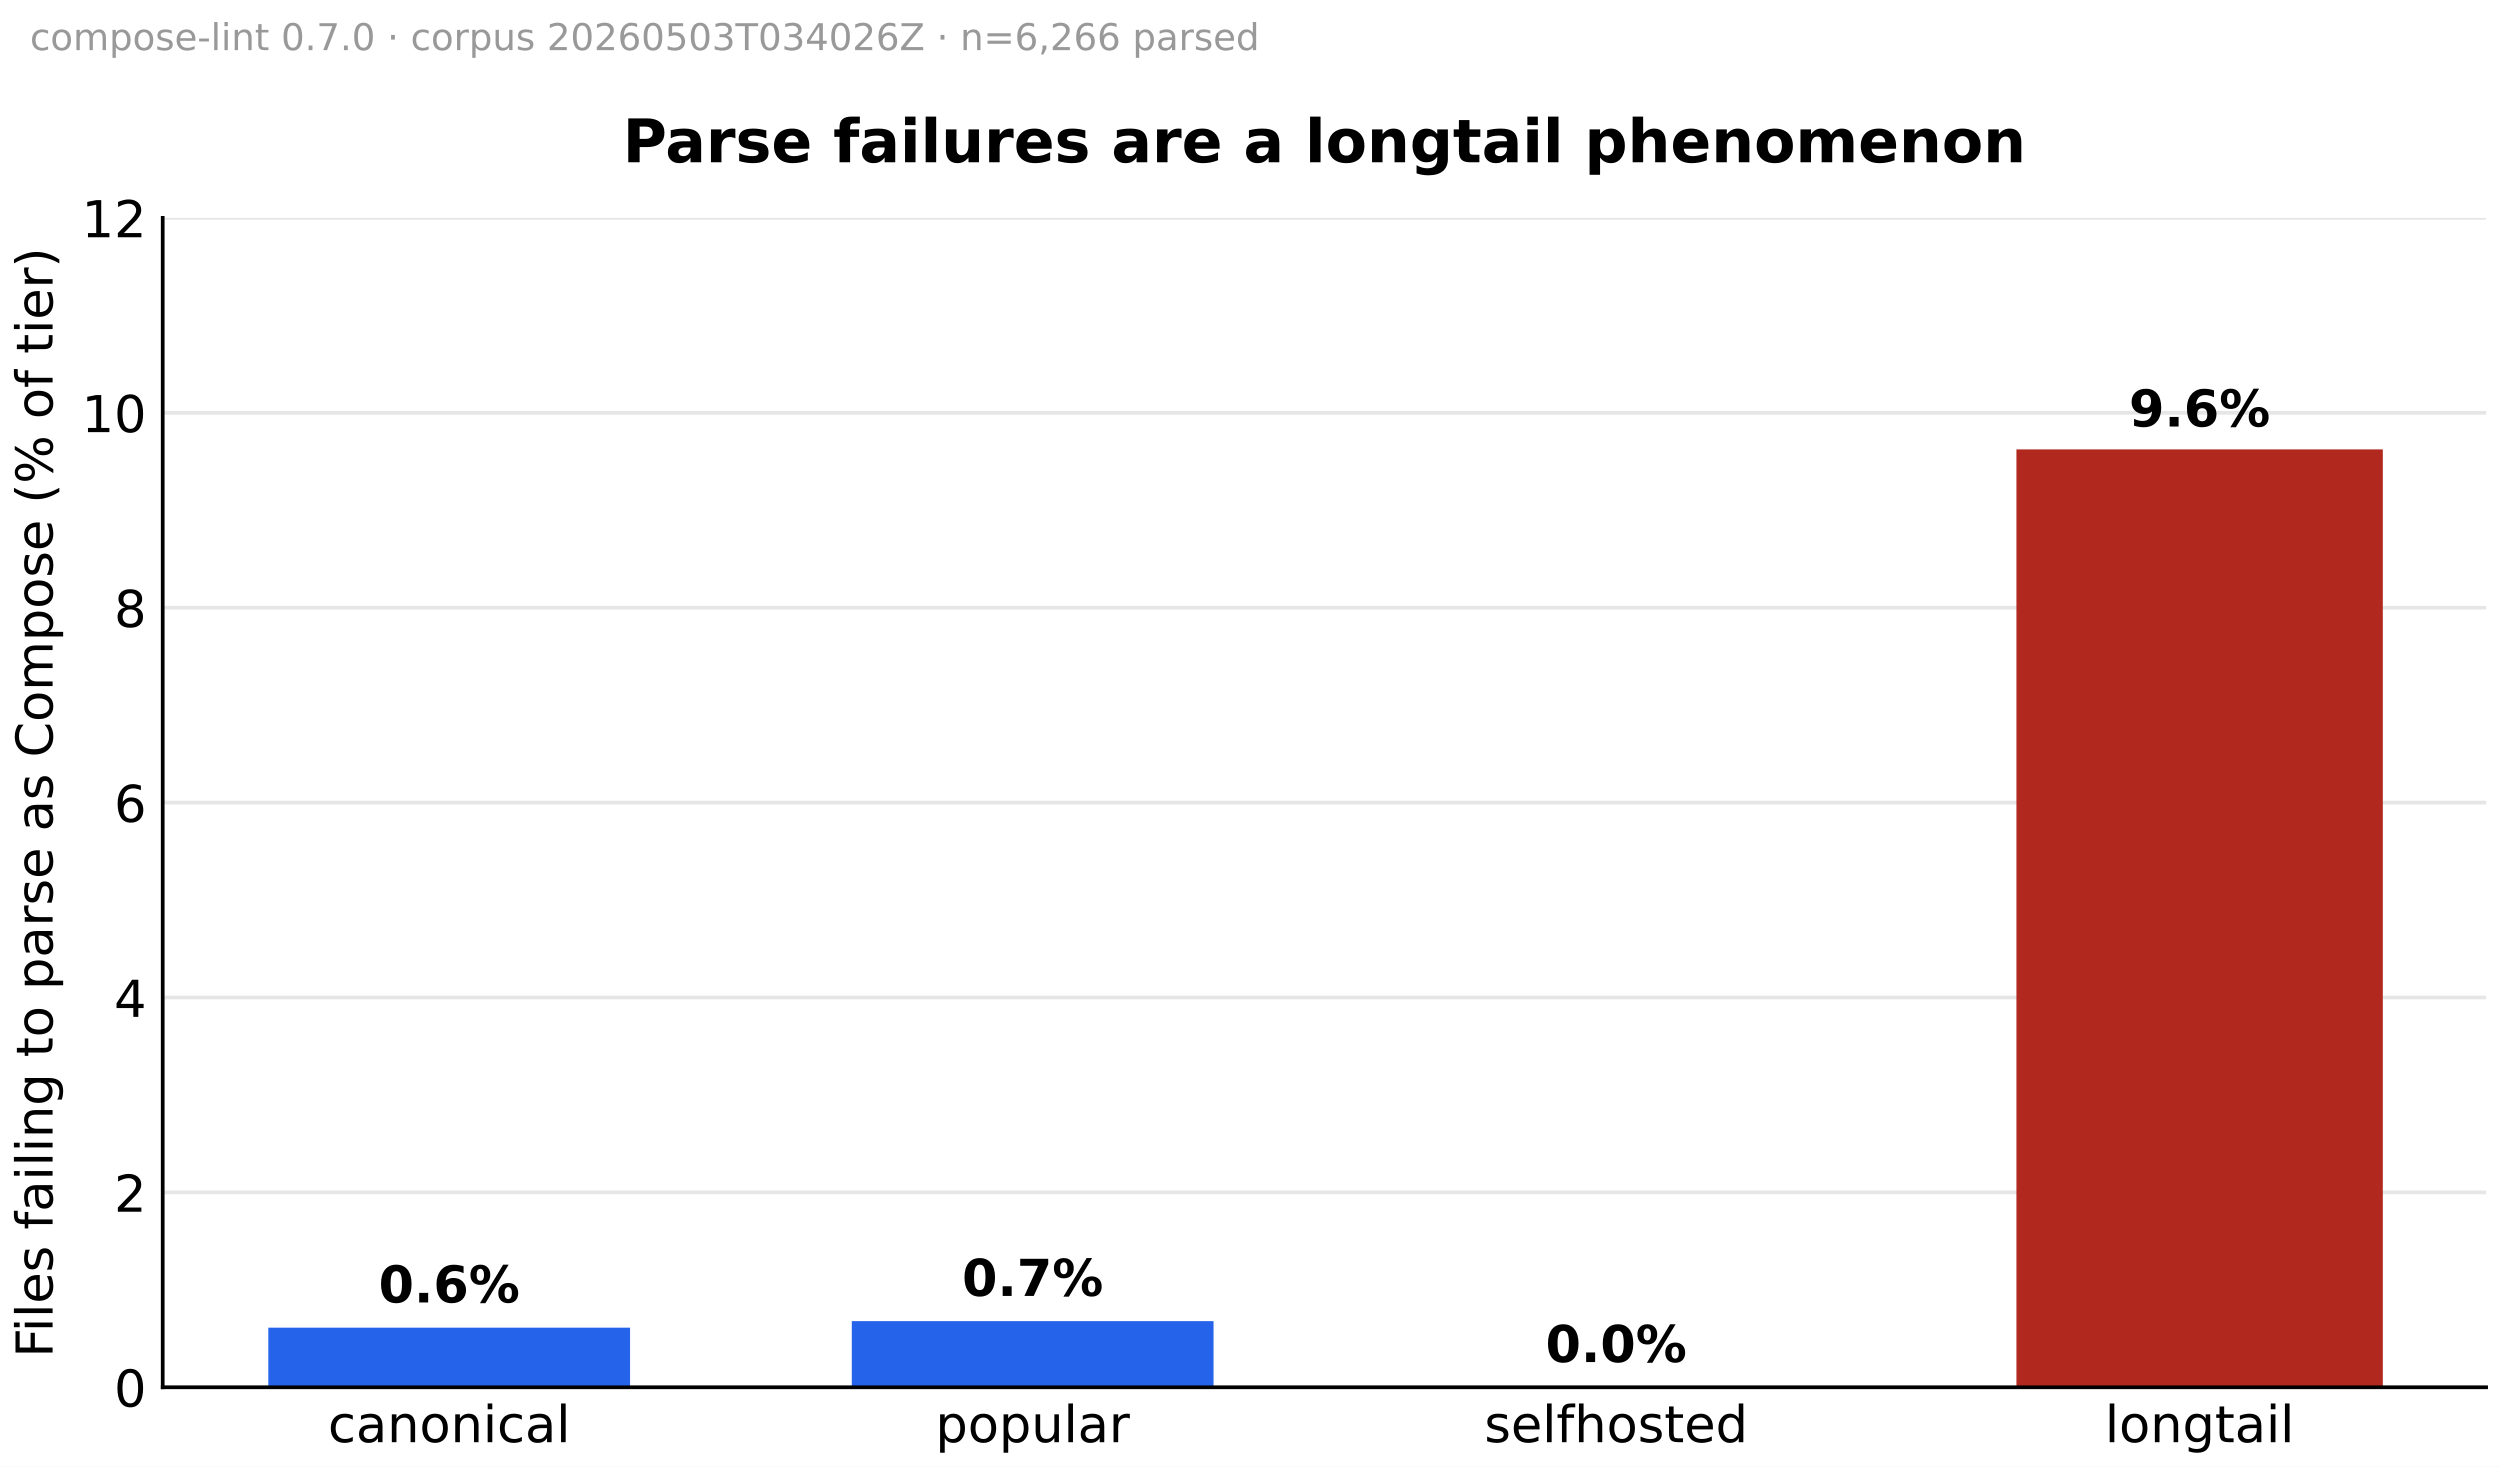
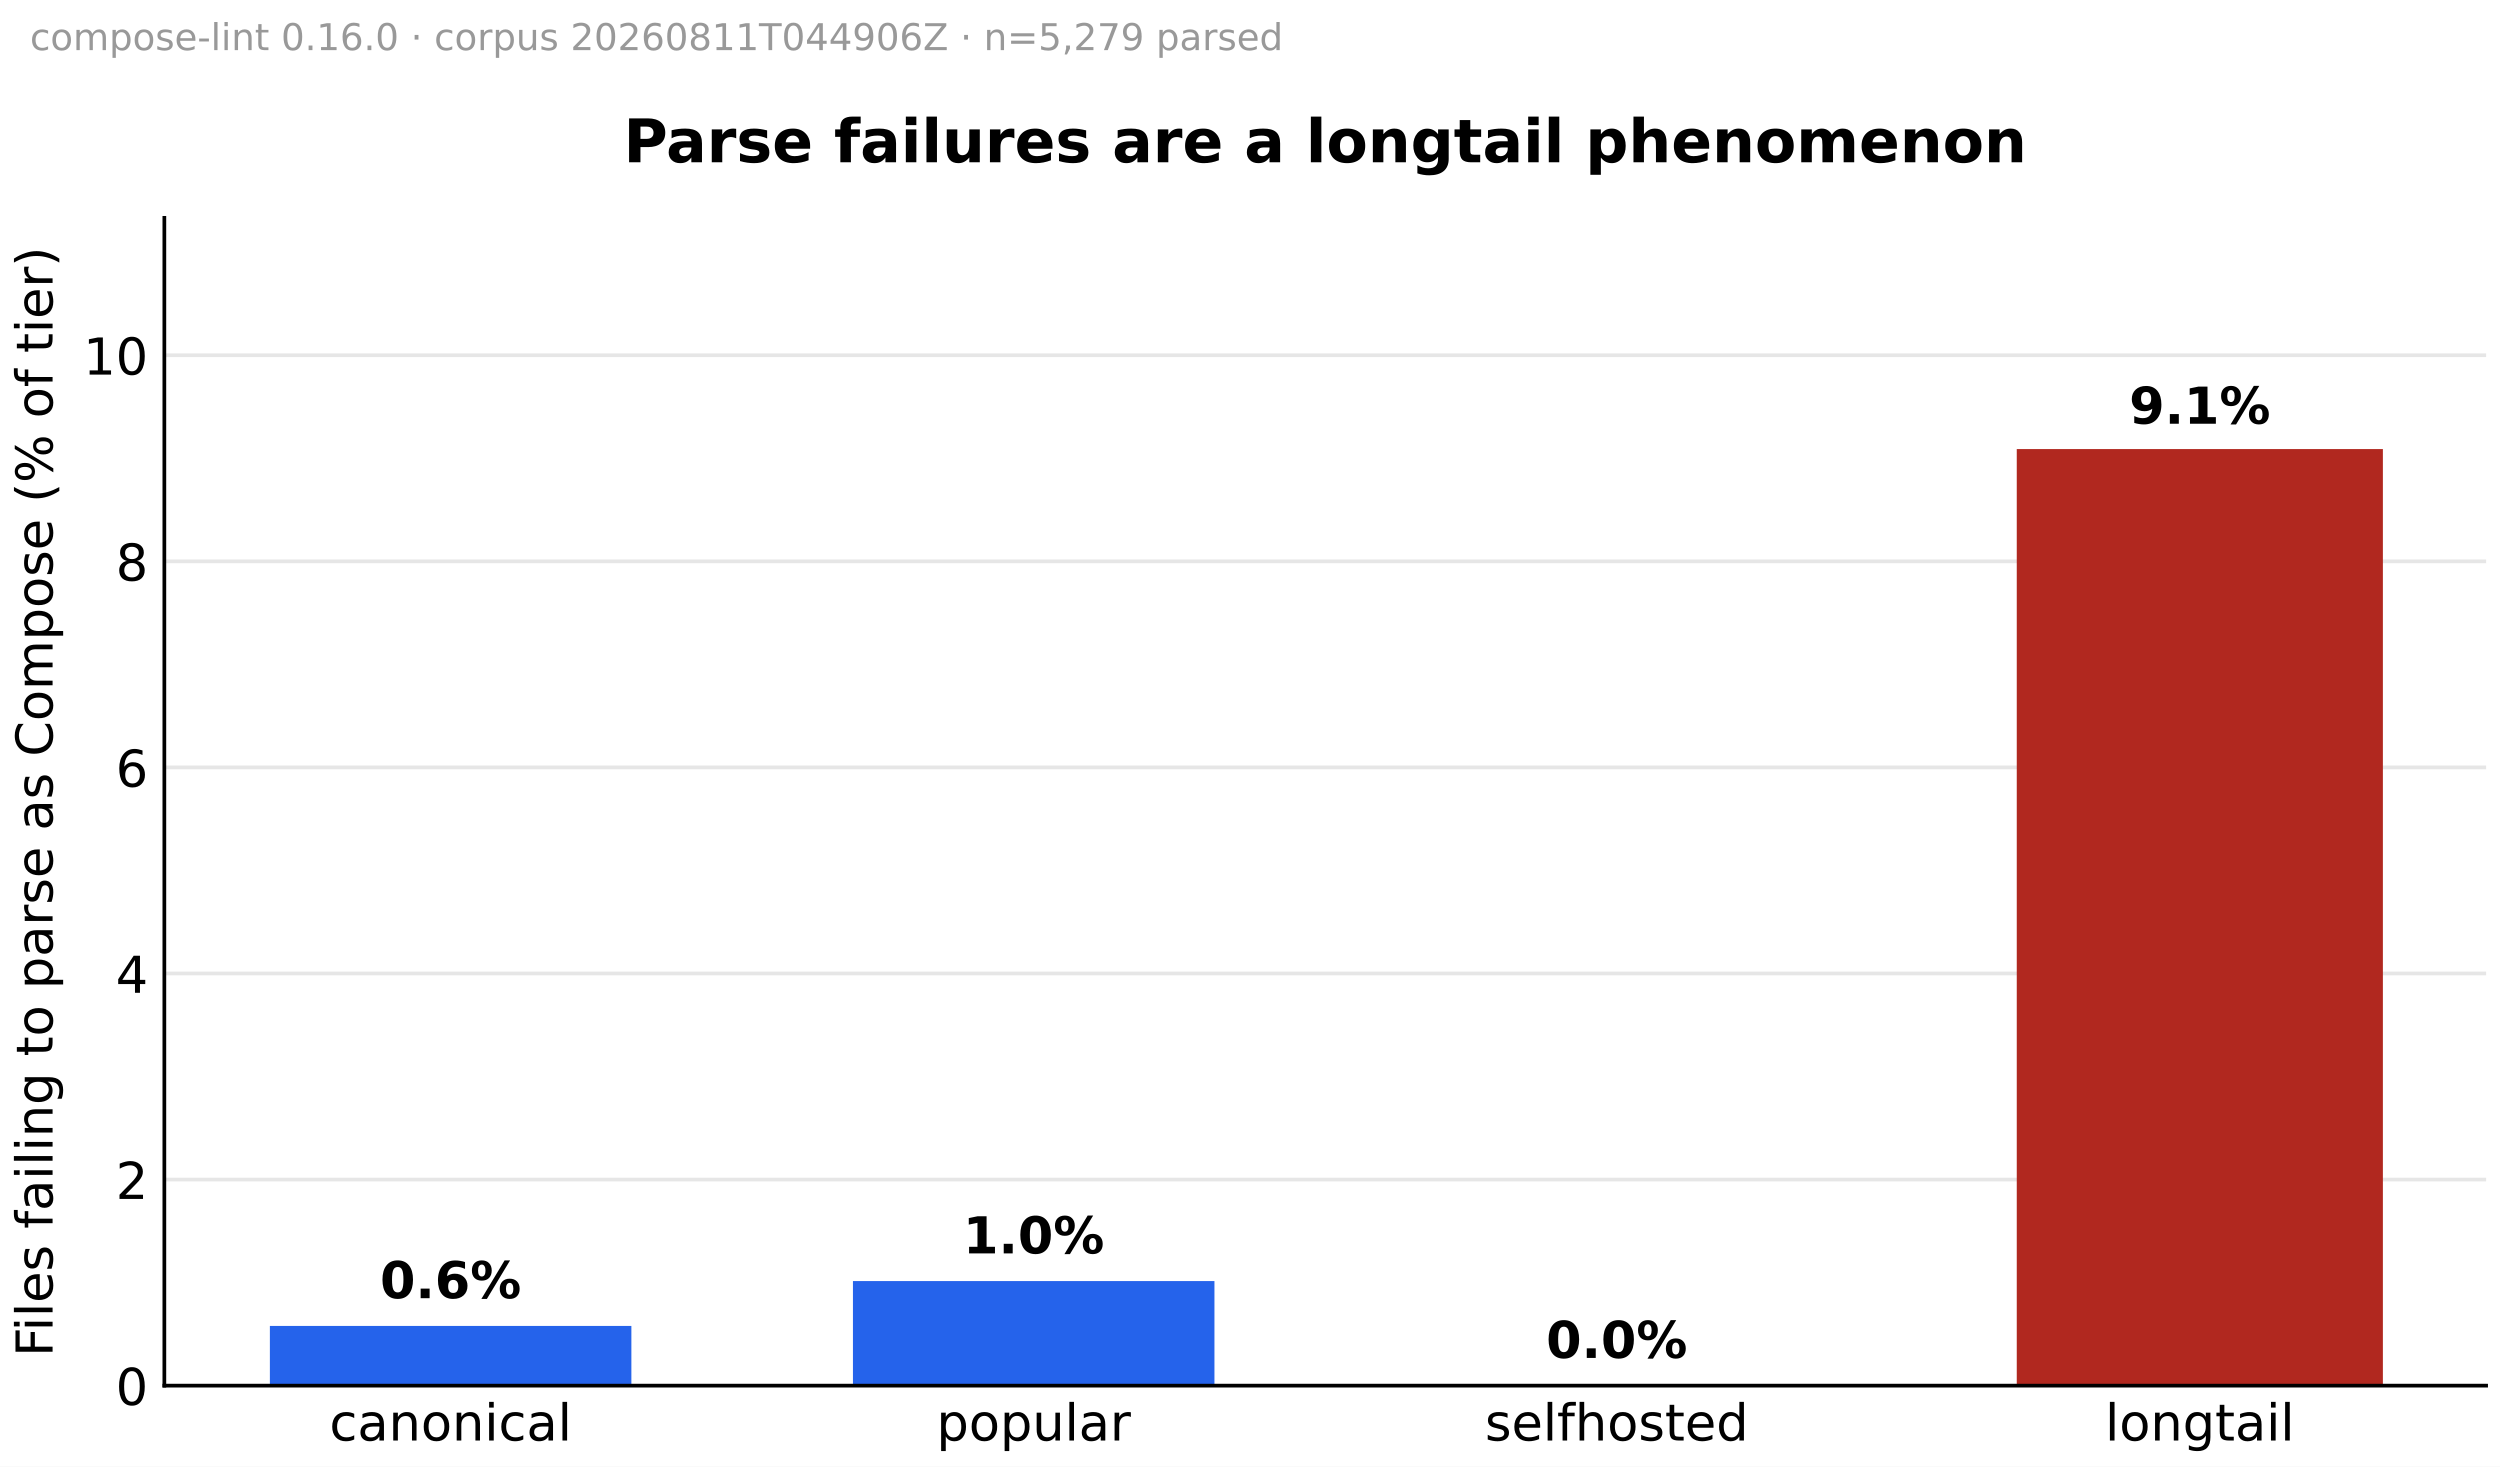
<svg xmlns="http://www.w3.org/2000/svg" width="540pt" height="316.8pt" viewBox="0 0 540 316.8" version="1.1">
  <defs>
    <style type="text/css">*{stroke-linejoin: round; stroke-linecap: butt}</style>
  </defs>
  <g id="figure_1">
    <g id="patch_1">
      <path d="M 0 316.8  L 540 316.8  L 540 0  L 0 0  z " style="fill: #ffffff" />
    </g>
    <g id="axes_1">
      <g id="patch_2">
-         <path d="M 35.144 299.654  L 537 299.654  L 537 47.054  L 35.144 47.054  z " style="fill: #ffffff" />
+         <path d="M 35.499 299.299  L 537 299.299  L 537 47.054  L 35.499 47.054  z " style="fill: #ffffff" />
      </g>
      <g id="matplotlib.axis_1">
        <g id="xtick_1">
          <g id="line2d_1" />
          <g id="text_1">
-             <text style="font-size: 11px; font-family: 'DejaVu Sans', 'Bitstream Vera Sans', 'Computer Modern Sans Serif', 'Lucida Grande', 'Verdana', 'Geneva', 'Lucid', 'Arial', 'Helvetica', 'Avant Garde', sans-serif; text-anchor: middle" x="97.025" y="311.512" transform="rotate(-0 97.02498 311.5121)">canonical</text>
+             <text style="font-size: 11px; font-family: 'DejaVu Sans', 'Bitstream Vera Sans', 'Computer Modern Sans Serif', 'Lucida Grande', 'Verdana', 'Geneva', 'Lucid', 'Arial', 'Helvetica', 'Avant Garde', sans-serif; text-anchor: middle" x="97.336" y="311.157" transform="rotate(-0 97.33614 311.1572)">canonical</text>
          </g>
        </g>
        <g id="xtick_2">
          <g id="line2d_2" />
          <g id="text_2">
-             <text style="font-size: 11px; font-family: 'DejaVu Sans', 'Bitstream Vera Sans', 'Computer Modern Sans Serif', 'Lucida Grande', 'Verdana', 'Geneva', 'Lucid', 'Arial', 'Helvetica', 'Avant Garde', sans-serif; text-anchor: middle" x="223.056" y="311.512" transform="rotate(-0 223.0561 311.5121)">popular</text>
+             <text style="font-size: 11px; font-family: 'DejaVu Sans', 'Bitstream Vera Sans', 'Computer Modern Sans Serif', 'Lucida Grande', 'Verdana', 'Geneva', 'Lucid', 'Arial', 'Helvetica', 'Avant Garde', sans-serif; text-anchor: middle" x="223.278" y="311.157" transform="rotate(-0 223.2782 311.1572)">popular</text>
          </g>
        </g>
        <g id="xtick_3">
          <g id="line2d_3" />
          <g id="text_3">
-             <text style="font-size: 11px; font-family: 'DejaVu Sans', 'Bitstream Vera Sans', 'Computer Modern Sans Serif', 'Lucida Grande', 'Verdana', 'Geneva', 'Lucid', 'Arial', 'Helvetica', 'Avant Garde', sans-serif; text-anchor: middle" x="349.087" y="311.512" transform="rotate(-0 349.0873 311.5121)">selfhosted</text>
+             <text style="font-size: 11px; font-family: 'DejaVu Sans', 'Bitstream Vera Sans', 'Computer Modern Sans Serif', 'Lucida Grande', 'Verdana', 'Geneva', 'Lucid', 'Arial', 'Helvetica', 'Avant Garde', sans-serif; text-anchor: middle" x="349.22" y="311.157" transform="rotate(-0 349.2202 311.1572)">selfhosted</text>
          </g>
        </g>
        <g id="xtick_4">
          <g id="line2d_4" />
          <g id="text_4">
-             <text style="font-size: 11px; font-family: 'DejaVu Sans', 'Bitstream Vera Sans', 'Computer Modern Sans Serif', 'Lucida Grande', 'Verdana', 'Geneva', 'Lucid', 'Arial', 'Helvetica', 'Avant Garde', sans-serif; text-anchor: middle" x="475.118" y="311.512" transform="rotate(-0 475.1185 311.5121)">longtail</text>
+             <text style="font-size: 11px; font-family: 'DejaVu Sans', 'Bitstream Vera Sans', 'Computer Modern Sans Serif', 'Lucida Grande', 'Verdana', 'Geneva', 'Lucid', 'Arial', 'Helvetica', 'Avant Garde', sans-serif; text-anchor: middle" x="475.162" y="311.157" transform="rotate(-0 475.1622 311.1572)">longtail</text>
          </g>
        </g>
      </g>
      <g id="matplotlib.axis_2">
        <g id="ytick_1">
          <g id="line2d_5">
-             <path d="M 35.144 299.654  L 537 299.654  " clip-path="url(#pa90e561641)" style="fill: none; stroke: #e6e6e6; stroke-width: 0.8; stroke-linecap: square" />
+             <path d="M 35.499 299.299  L 537 299.299  " clip-path="url(#p1f3969c2e0)" style="fill: none; stroke: #e6e6e6; stroke-width: 0.8; stroke-linecap: square" />
          </g>
          <g id="line2d_6" />
          <g id="text_5">
-             <text style="font-size: 11px; font-family: 'DejaVu Sans', 'Bitstream Vera Sans', 'Computer Modern Sans Serif', 'Lucida Grande', 'Verdana', 'Geneva', 'Lucid', 'Arial', 'Helvetica', 'Avant Garde', sans-serif; text-anchor: end" x="31.644" y="303.833" transform="rotate(-0 31.64368 303.833)">0</text>
+             <text style="font-size: 11px; font-family: 'DejaVu Sans', 'Bitstream Vera Sans', 'Computer Modern Sans Serif', 'Lucida Grande', 'Verdana', 'Geneva', 'Lucid', 'Arial', 'Helvetica', 'Avant Garde', sans-serif; text-anchor: end" x="31.999" y="303.478" transform="rotate(-0 31.9986 303.4776)">0</text>
          </g>
        </g>
        <g id="ytick_2">
          <g id="line2d_7">
-             <path d="M 35.144 257.556  L 537 257.556  " clip-path="url(#pa90e561641)" style="fill: none; stroke: #e6e6e6; stroke-width: 0.8; stroke-linecap: square" />
+             <path d="M 35.499 254.785  L 537 254.785  " clip-path="url(#p1f3969c2e0)" style="fill: none; stroke: #e6e6e6; stroke-width: 0.8; stroke-linecap: square" />
          </g>
          <g id="line2d_8" />
          <g id="text_6">
-             <text style="font-size: 11px; font-family: 'DejaVu Sans', 'Bitstream Vera Sans', 'Computer Modern Sans Serif', 'Lucida Grande', 'Verdana', 'Geneva', 'Lucid', 'Arial', 'Helvetica', 'Avant Garde', sans-serif; text-anchor: end" x="31.644" y="261.735" transform="rotate(-0 31.64368 261.7353)">2</text>
+             <text style="font-size: 11px; font-family: 'DejaVu Sans', 'Bitstream Vera Sans', 'Computer Modern Sans Serif', 'Lucida Grande', 'Verdana', 'Geneva', 'Lucid', 'Arial', 'Helvetica', 'Avant Garde', sans-serif; text-anchor: end" x="31.999" y="258.964" transform="rotate(-0 31.9986 258.9638)">2</text>
          </g>
        </g>
        <g id="ytick_3">
          <g id="line2d_9">
-             <path d="M 35.144 215.458  L 537 215.458  " clip-path="url(#pa90e561641)" style="fill: none; stroke: #e6e6e6; stroke-width: 0.8; stroke-linecap: square" />
+             <path d="M 35.499 210.271  L 537 210.271  " clip-path="url(#p1f3969c2e0)" style="fill: none; stroke: #e6e6e6; stroke-width: 0.8; stroke-linecap: square" />
          </g>
          <g id="line2d_10" />
          <g id="text_7">
-             <text style="font-size: 11px; font-family: 'DejaVu Sans', 'Bitstream Vera Sans', 'Computer Modern Sans Serif', 'Lucida Grande', 'Verdana', 'Geneva', 'Lucid', 'Arial', 'Helvetica', 'Avant Garde', sans-serif; text-anchor: end" x="31.644" y="219.638" transform="rotate(-0 31.64368 219.6376)">4</text>
+             <text style="font-size: 11px; font-family: 'DejaVu Sans', 'Bitstream Vera Sans', 'Computer Modern Sans Serif', 'Lucida Grande', 'Verdana', 'Geneva', 'Lucid', 'Arial', 'Helvetica', 'Avant Garde', sans-serif; text-anchor: end" x="31.999" y="214.45" transform="rotate(-0 31.9986 214.4501)">4</text>
          </g>
        </g>
        <g id="ytick_4">
          <g id="line2d_11">
-             <path d="M 35.144 173.361  L 537 173.361  " clip-path="url(#pa90e561641)" style="fill: none; stroke: #e6e6e6; stroke-width: 0.8; stroke-linecap: square" />
+             <path d="M 35.499 165.758  L 537 165.758  " clip-path="url(#p1f3969c2e0)" style="fill: none; stroke: #e6e6e6; stroke-width: 0.8; stroke-linecap: square" />
          </g>
          <g id="line2d_12" />
          <g id="text_8">
-             <text style="font-size: 11px; font-family: 'DejaVu Sans', 'Bitstream Vera Sans', 'Computer Modern Sans Serif', 'Lucida Grande', 'Verdana', 'Geneva', 'Lucid', 'Arial', 'Helvetica', 'Avant Garde', sans-serif; text-anchor: end" x="31.644" y="177.54" transform="rotate(-0 31.64368 177.5399)">6</text>
+             <text style="font-size: 11px; font-family: 'DejaVu Sans', 'Bitstream Vera Sans', 'Computer Modern Sans Serif', 'Lucida Grande', 'Verdana', 'Geneva', 'Lucid', 'Arial', 'Helvetica', 'Avant Garde', sans-serif; text-anchor: end" x="31.999" y="169.936" transform="rotate(-0 31.9986 169.9363)">6</text>
          </g>
        </g>
        <g id="ytick_5">
          <g id="line2d_13">
-             <path d="M 35.144 131.263  L 537 131.263  " clip-path="url(#pa90e561641)" style="fill: none; stroke: #e6e6e6; stroke-width: 0.8; stroke-linecap: square" />
+             <path d="M 35.499 121.244  L 537 121.244  " clip-path="url(#p1f3969c2e0)" style="fill: none; stroke: #e6e6e6; stroke-width: 0.8; stroke-linecap: square" />
          </g>
          <g id="line2d_14" />
          <g id="text_9">
-             <text style="font-size: 11px; font-family: 'DejaVu Sans', 'Bitstream Vera Sans', 'Computer Modern Sans Serif', 'Lucida Grande', 'Verdana', 'Geneva', 'Lucid', 'Arial', 'Helvetica', 'Avant Garde', sans-serif; text-anchor: end" x="31.644" y="135.442" transform="rotate(-0 31.64368 135.4423)">8</text>
+             <text style="font-size: 11px; font-family: 'DejaVu Sans', 'Bitstream Vera Sans', 'Computer Modern Sans Serif', 'Lucida Grande', 'Verdana', 'Geneva', 'Lucid', 'Arial', 'Helvetica', 'Avant Garde', sans-serif; text-anchor: end" x="31.999" y="125.423" transform="rotate(-0 31.9986 125.4225)">8</text>
          </g>
        </g>
        <g id="ytick_6">
          <g id="line2d_15">
-             <path d="M 35.144 89.165  L 537 89.165  " clip-path="url(#pa90e561641)" style="fill: none; stroke: #e6e6e6; stroke-width: 0.8; stroke-linecap: square" />
+             <path d="M 35.499 76.73  L 537 76.73  " clip-path="url(#p1f3969c2e0)" style="fill: none; stroke: #e6e6e6; stroke-width: 0.8; stroke-linecap: square" />
          </g>
          <g id="line2d_16" />
          <g id="text_10">
-             <text style="font-size: 11px; font-family: 'DejaVu Sans', 'Bitstream Vera Sans', 'Computer Modern Sans Serif', 'Lucida Grande', 'Verdana', 'Geneva', 'Lucid', 'Arial', 'Helvetica', 'Avant Garde', sans-serif; text-anchor: end" x="31.644" y="93.345" transform="rotate(-0 31.64368 93.34459)">10</text>
+             <text style="font-size: 11px; font-family: 'DejaVu Sans', 'Bitstream Vera Sans', 'Computer Modern Sans Serif', 'Lucida Grande', 'Verdana', 'Geneva', 'Lucid', 'Arial', 'Helvetica', 'Avant Garde', sans-serif; text-anchor: end" x="31.999" y="80.909" transform="rotate(-0 31.9986 80.90877)">10</text>
          </g>
        </g>
-         <g id="ytick_7">
-           <g id="line2d_17">
-             <path d="M 35.144 47.068  L 537 47.068  " clip-path="url(#pa90e561641)" style="fill: none; stroke: #e6e6e6; stroke-width: 0.8; stroke-linecap: square" />
-           </g>
-           <g id="line2d_18" />
-           <g id="text_11">
-             <text style="font-size: 11px; font-family: 'DejaVu Sans', 'Bitstream Vera Sans', 'Computer Modern Sans Serif', 'Lucida Grande', 'Verdana', 'Geneva', 'Lucid', 'Arial', 'Helvetica', 'Avant Garde', sans-serif; text-anchor: end" x="31.644" y="51.247" transform="rotate(-0 31.64368 51.24691)">12</text>
-           </g>
-         </g>
-         <g id="text_12">
-           <text style="font-size: 11px; font-family: 'DejaVu Sans', 'Bitstream Vera Sans', 'Computer Modern Sans Serif', 'Lucida Grande', 'Verdana', 'Geneva', 'Lucid', 'Arial', 'Helvetica', 'Avant Garde', sans-serif; text-anchor: middle" x="11.359" y="173.354" transform="rotate(-90 11.35852 173.354)">Files failing to parse as Compose (% of tier)</text>
+         <g id="text_11">
+           <text style="font-size: 11px; font-family: 'DejaVu Sans', 'Bitstream Vera Sans', 'Computer Modern Sans Serif', 'Lucida Grande', 'Verdana', 'Geneva', 'Lucid', 'Arial', 'Helvetica', 'Avant Garde', sans-serif; text-anchor: middle" x="11.359" y="173.177" transform="rotate(-90 11.35852 173.1766)">Files failing to parse as Compose (% of tier)</text>
        </g>
      </g>
      <g id="patch_3">
-         <path d="M 57.955 299.654  L 136.095 299.654  L 136.095 286.78  L 57.955 286.78  z " clip-path="url(#pa90e561641)" style="fill: #2563eb" />
+         <path d="M 58.294 299.299  L 136.378 299.299  L 136.378 286.396  L 58.294 286.396  z " clip-path="url(#p1f3969c2e0)" style="fill: #2563eb" />
      </g>
      <g id="patch_4">
-         <path d="M 183.986 299.654  L 262.126 299.654  L 262.126 285.364  L 183.986 285.364  z " clip-path="url(#pa90e561641)" style="fill: #2563eb" />
+         <path d="M 184.236 299.299  L 262.32 299.299  L 262.32 276.717  L 184.236 276.717  z " clip-path="url(#p1f3969c2e0)" style="fill: #2563eb" />
      </g>
      <g id="patch_5">
-         <path d="M 310.018 299.654  L 388.157 299.654  L 388.157 299.654  L 310.018 299.654  z " clip-path="url(#pa90e561641)" style="fill: #2563eb" />
+         <path d="M 310.178 299.299  L 388.262 299.299  L 388.262 299.299  L 310.178 299.299  z " clip-path="url(#p1f3969c2e0)" style="fill: #2563eb" />
      </g>
      <g id="patch_6">
-         <path d="M 436.049 299.654  L 514.188 299.654  L 514.188 97.574  L 436.049 97.574  z " clip-path="url(#pa90e561641)" style="fill: #b1281f; stroke: #b1281f; stroke-linejoin: miter" />
+         <path d="M 436.12 299.299  L 514.204 299.299  L 514.204 97.503  L 436.12 97.503  z " clip-path="url(#p1f3969c2e0)" style="fill: #b1281f; stroke: #b1281f; stroke-linejoin: miter" />
      </g>
      <g id="patch_7">
-         <path d="M 35.144 299.654  L 35.144 47.054  " style="fill: none; stroke: #000000; stroke-width: 0.8; stroke-linejoin: miter; stroke-linecap: square" />
+         <path d="M 35.499 299.299  L 35.499 47.054  " style="fill: none; stroke: #000000; stroke-width: 0.8; stroke-linejoin: miter; stroke-linecap: square" />
      </g>
      <g id="patch_8">
-         <path d="M 35.144 299.654  L 537 299.654  " style="fill: none; stroke: #000000; stroke-width: 0.8; stroke-linejoin: miter; stroke-linecap: square" />
+         <path d="M 35.499 299.299  L 537 299.299  " style="fill: none; stroke: #000000; stroke-width: 0.8; stroke-linejoin: miter; stroke-linecap: square" />
+       </g>
+       <g id="text_12">
+         <text style="font-weight: 700; font-size: 11px; font-family: 'DejaVu Sans', 'Bitstream Vera Sans', 'Computer Modern Sans Serif', 'Lucida Grande', 'Verdana', 'Geneva', 'Lucid', 'Arial', 'Helvetica', 'Avant Garde', sans-serif; text-anchor: middle" x="97.336" y="280.415" transform="rotate(-0 97.33614 280.4152)">0.6%</text>
      </g>
      <g id="text_13">
-         <text style="font-weight: 700; font-size: 11px; font-family: 'DejaVu Sans', 'Bitstream Vera Sans', 'Computer Modern Sans Serif', 'Lucida Grande', 'Verdana', 'Geneva', 'Lucid', 'Arial', 'Helvetica', 'Avant Garde', sans-serif; text-anchor: middle" x="97.025" y="281.335" transform="rotate(-0 97.02498 281.3349)">0.6%</text>
+         <text style="font-weight: 700; font-size: 11px; font-family: 'DejaVu Sans', 'Bitstream Vera Sans', 'Computer Modern Sans Serif', 'Lucida Grande', 'Verdana', 'Geneva', 'Lucid', 'Arial', 'Helvetica', 'Avant Garde', sans-serif; text-anchor: middle" x="223.278" y="270.735" transform="rotate(-0 223.2782 270.7355)">1.0%</text>
      </g>
      <g id="text_14">
-         <text style="font-weight: 700; font-size: 11px; font-family: 'DejaVu Sans', 'Bitstream Vera Sans', 'Computer Modern Sans Serif', 'Lucida Grande', 'Verdana', 'Geneva', 'Lucid', 'Arial', 'Helvetica', 'Avant Garde', sans-serif; text-anchor: middle" x="223.056" y="279.919" transform="rotate(-0 223.0561 279.9187)">0.7%</text>
+         <text style="font-weight: 700; font-size: 11px; font-family: 'DejaVu Sans', 'Bitstream Vera Sans', 'Computer Modern Sans Serif', 'Lucida Grande', 'Verdana', 'Geneva', 'Lucid', 'Arial', 'Helvetica', 'Avant Garde', sans-serif; text-anchor: middle" x="349.22" y="293.318" transform="rotate(-0 349.2202 293.3178)">0.0%</text>
      </g>
      <g id="text_15">
-         <text style="font-weight: 700; font-size: 11px; font-family: 'DejaVu Sans', 'Bitstream Vera Sans', 'Computer Modern Sans Serif', 'Lucida Grande', 'Verdana', 'Geneva', 'Lucid', 'Arial', 'Helvetica', 'Avant Garde', sans-serif; text-anchor: middle" x="349.087" y="294.209" transform="rotate(-0 349.0873 294.2088)">0.0%</text>
+         <text style="font-weight: 700; font-size: 11px; font-family: 'DejaVu Sans', 'Bitstream Vera Sans', 'Computer Modern Sans Serif', 'Lucida Grande', 'Verdana', 'Geneva', 'Lucid', 'Arial', 'Helvetica', 'Avant Garde', sans-serif; text-anchor: middle" x="475.162" y="91.522" transform="rotate(-0 475.1622 91.52204)">9.1%</text>
      </g>
      <g id="text_16">
-         <text style="font-weight: 700; font-size: 11px; font-family: 'DejaVu Sans', 'Bitstream Vera Sans', 'Computer Modern Sans Serif', 'Lucida Grande', 'Verdana', 'Geneva', 'Lucid', 'Arial', 'Helvetica', 'Avant Garde', sans-serif; text-anchor: middle" x="475.118" y="92.129" transform="rotate(-0 475.1185 92.12915)">9.6%</text>
-       </g>
-       <g id="text_17">
-         <text style="font-weight: 700; font-size: 13px; font-family: 'DejaVu Sans', 'Bitstream Vera Sans', 'Computer Modern Sans Serif', 'Lucida Grande', 'Verdana', 'Geneva', 'Lucid', 'Arial', 'Helvetica', 'Avant Garde', sans-serif; text-anchor: middle" x="286.072" y="35.054" transform="rotate(-0 286.0717 35.05421)">Parse failures are a longtail phenomenon</text>
+         <text style="font-weight: 700; font-size: 13px; font-family: 'DejaVu Sans', 'Bitstream Vera Sans', 'Computer Modern Sans Serif', 'Lucida Grande', 'Verdana', 'Geneva', 'Lucid', 'Arial', 'Helvetica', 'Avant Garde', sans-serif; text-anchor: middle" x="286.249" y="35.054" transform="rotate(-0 286.2492 35.05421)">Parse failures are a longtail phenomenon</text>
      </g>
    </g>
-     <g id="text_18">
-       <text style="font-size: 8px; font-family: 'DejaVu Sans', 'Bitstream Vera Sans', 'Computer Modern Sans Serif', 'Lucida Grande', 'Verdana', 'Geneva', 'Lucid', 'Arial', 'Helvetica', 'Avant Garde', sans-serif; text-anchor: start; fill: #999999" x="6.48" y="10.831" transform="rotate(-0 6.48 10.83075)">compose-lint 0.7.0  ·  corpus 20260503T034026Z  ·  n=6,266 parsed</text>
+     <g id="text_17">
+       <text style="font-size: 8px; font-family: 'DejaVu Sans', 'Bitstream Vera Sans', 'Computer Modern Sans Serif', 'Lucida Grande', 'Verdana', 'Geneva', 'Lucid', 'Arial', 'Helvetica', 'Avant Garde', sans-serif; text-anchor: start; fill: #999999" x="6.48" y="10.831" transform="rotate(-0 6.48 10.83075)">compose-lint 0.16.0  ·  corpus 20260811T044906Z  ·  n=5,279 parsed</text>
    </g>
  </g>
  <defs>
-     <clipPath id="pa90e561641">
-       <rect x="35.144" y="47.054" width="501.856" height="252.6" />
+     <clipPath id="p1f3969c2e0">
+       <rect x="35.499" y="47.054" width="501.501" height="252.245" />
    </clipPath>
  </defs>
</svg>
